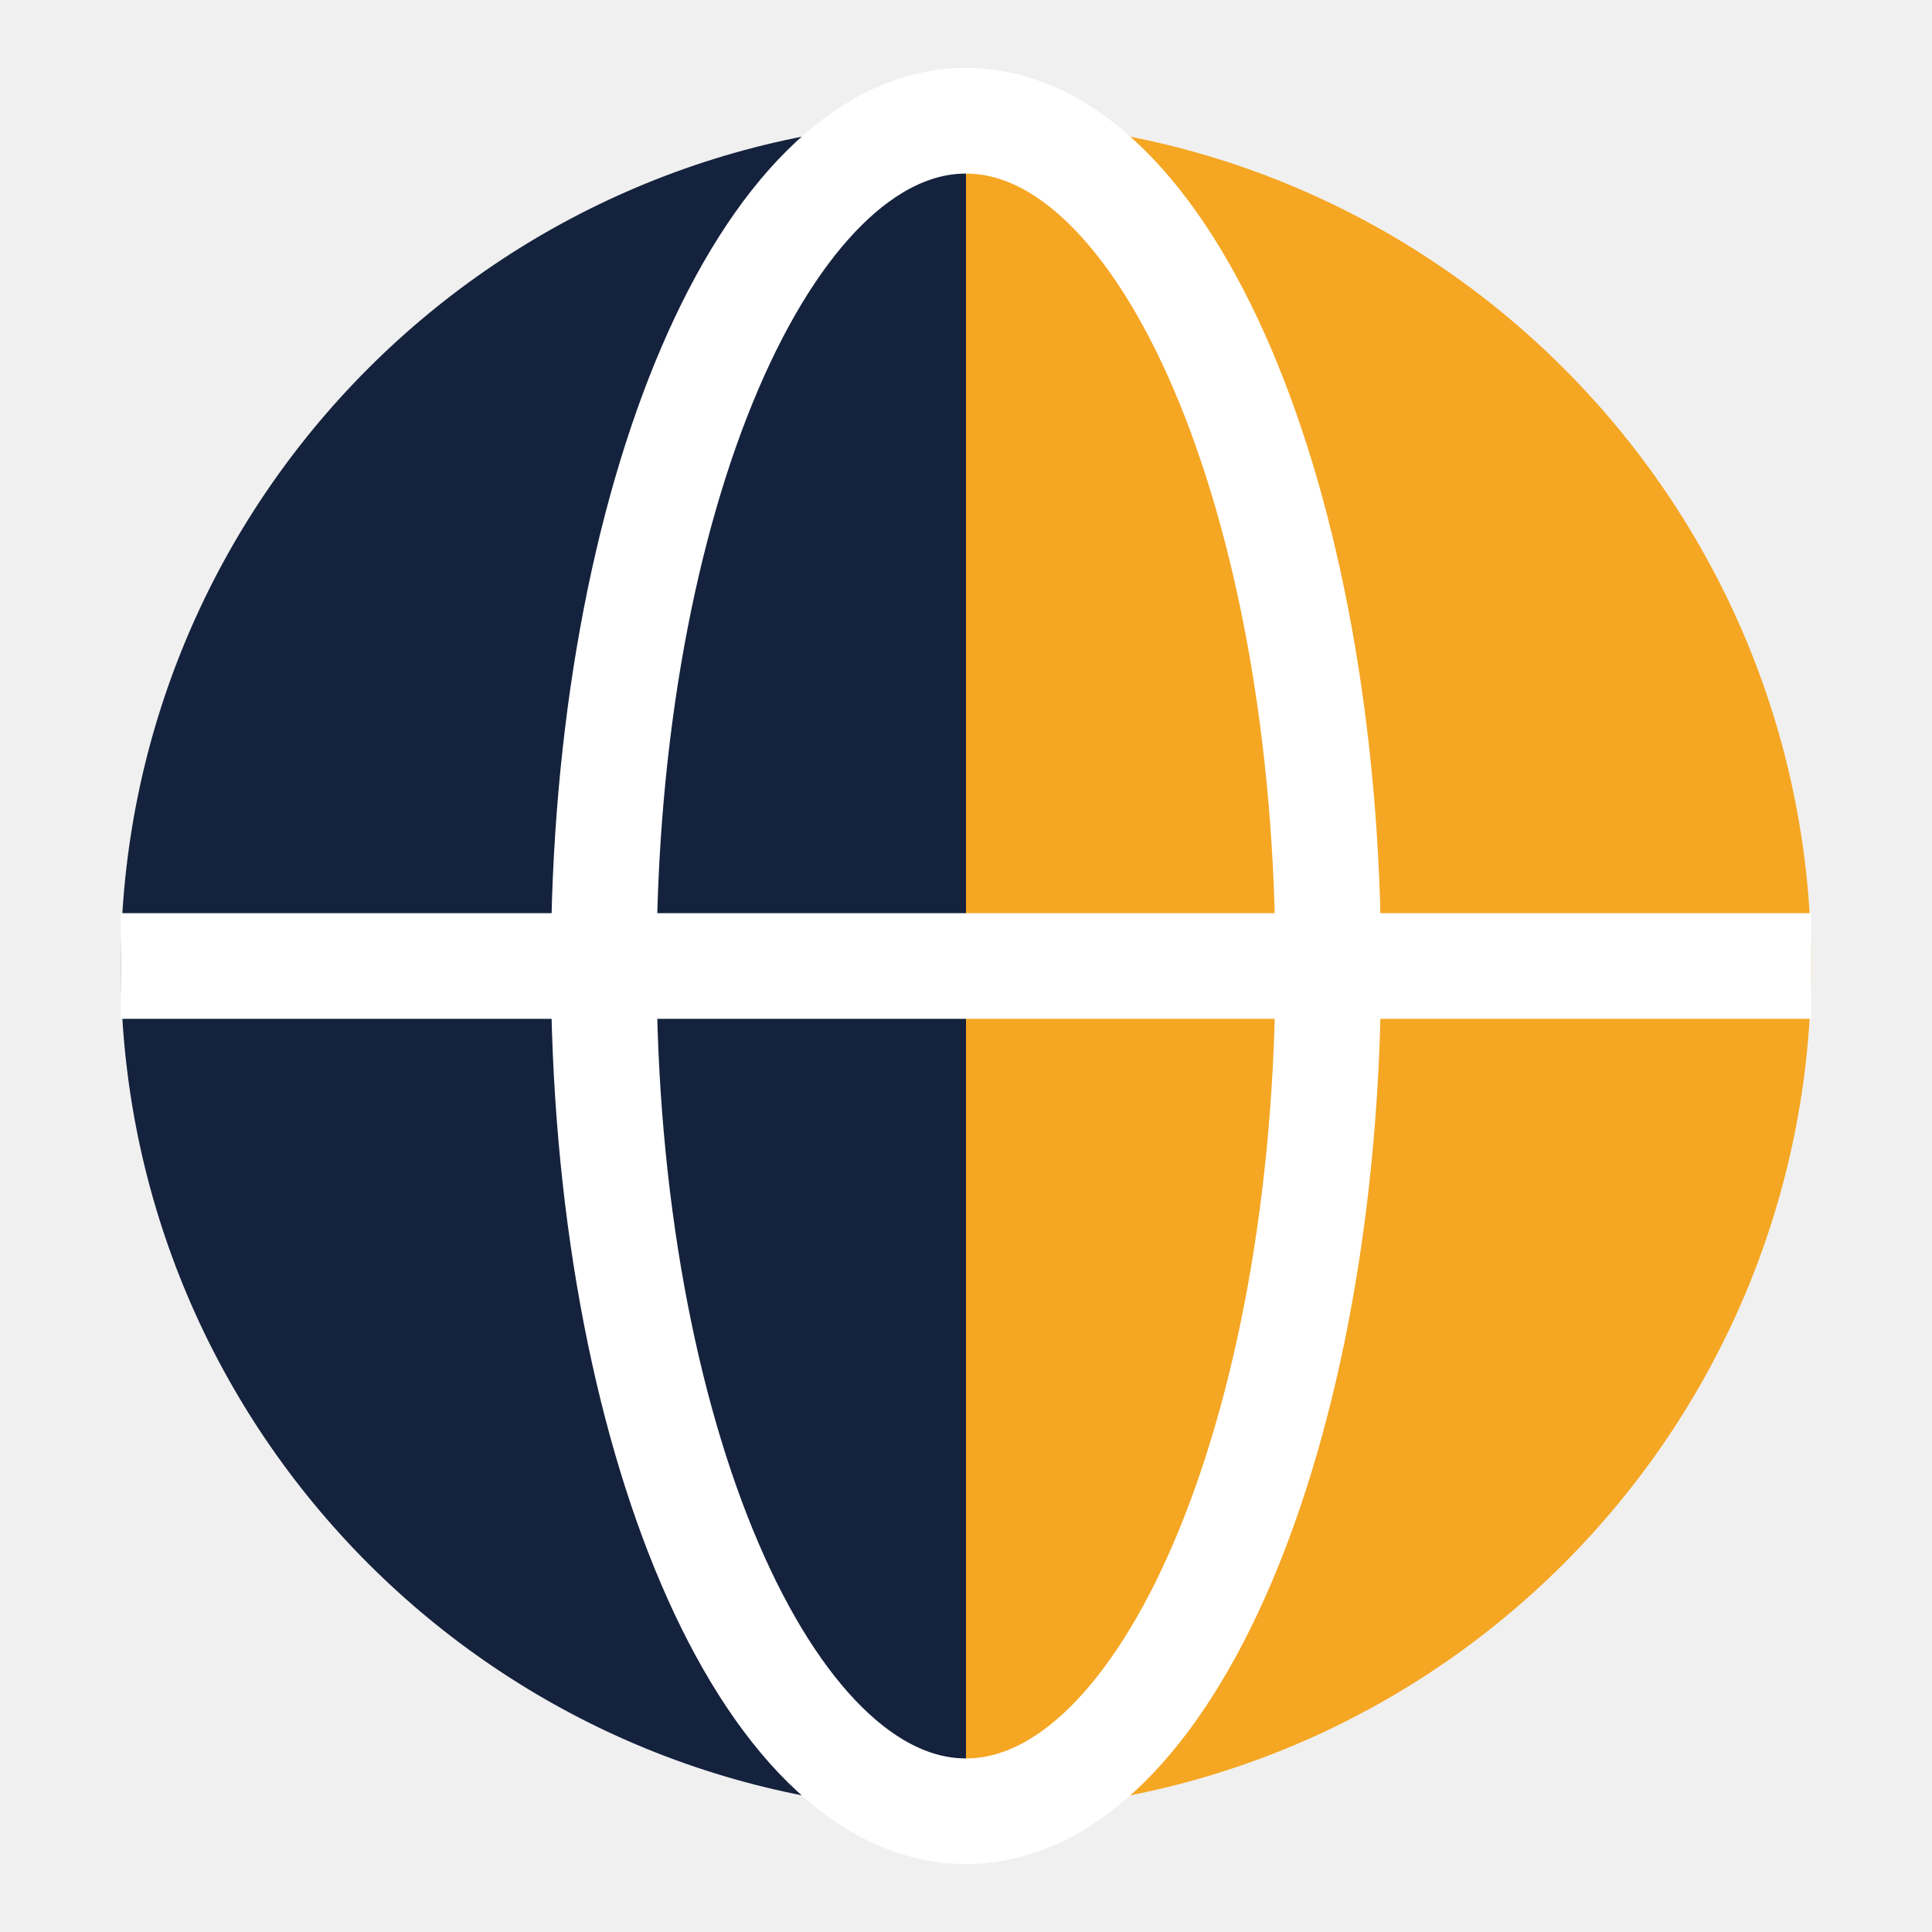
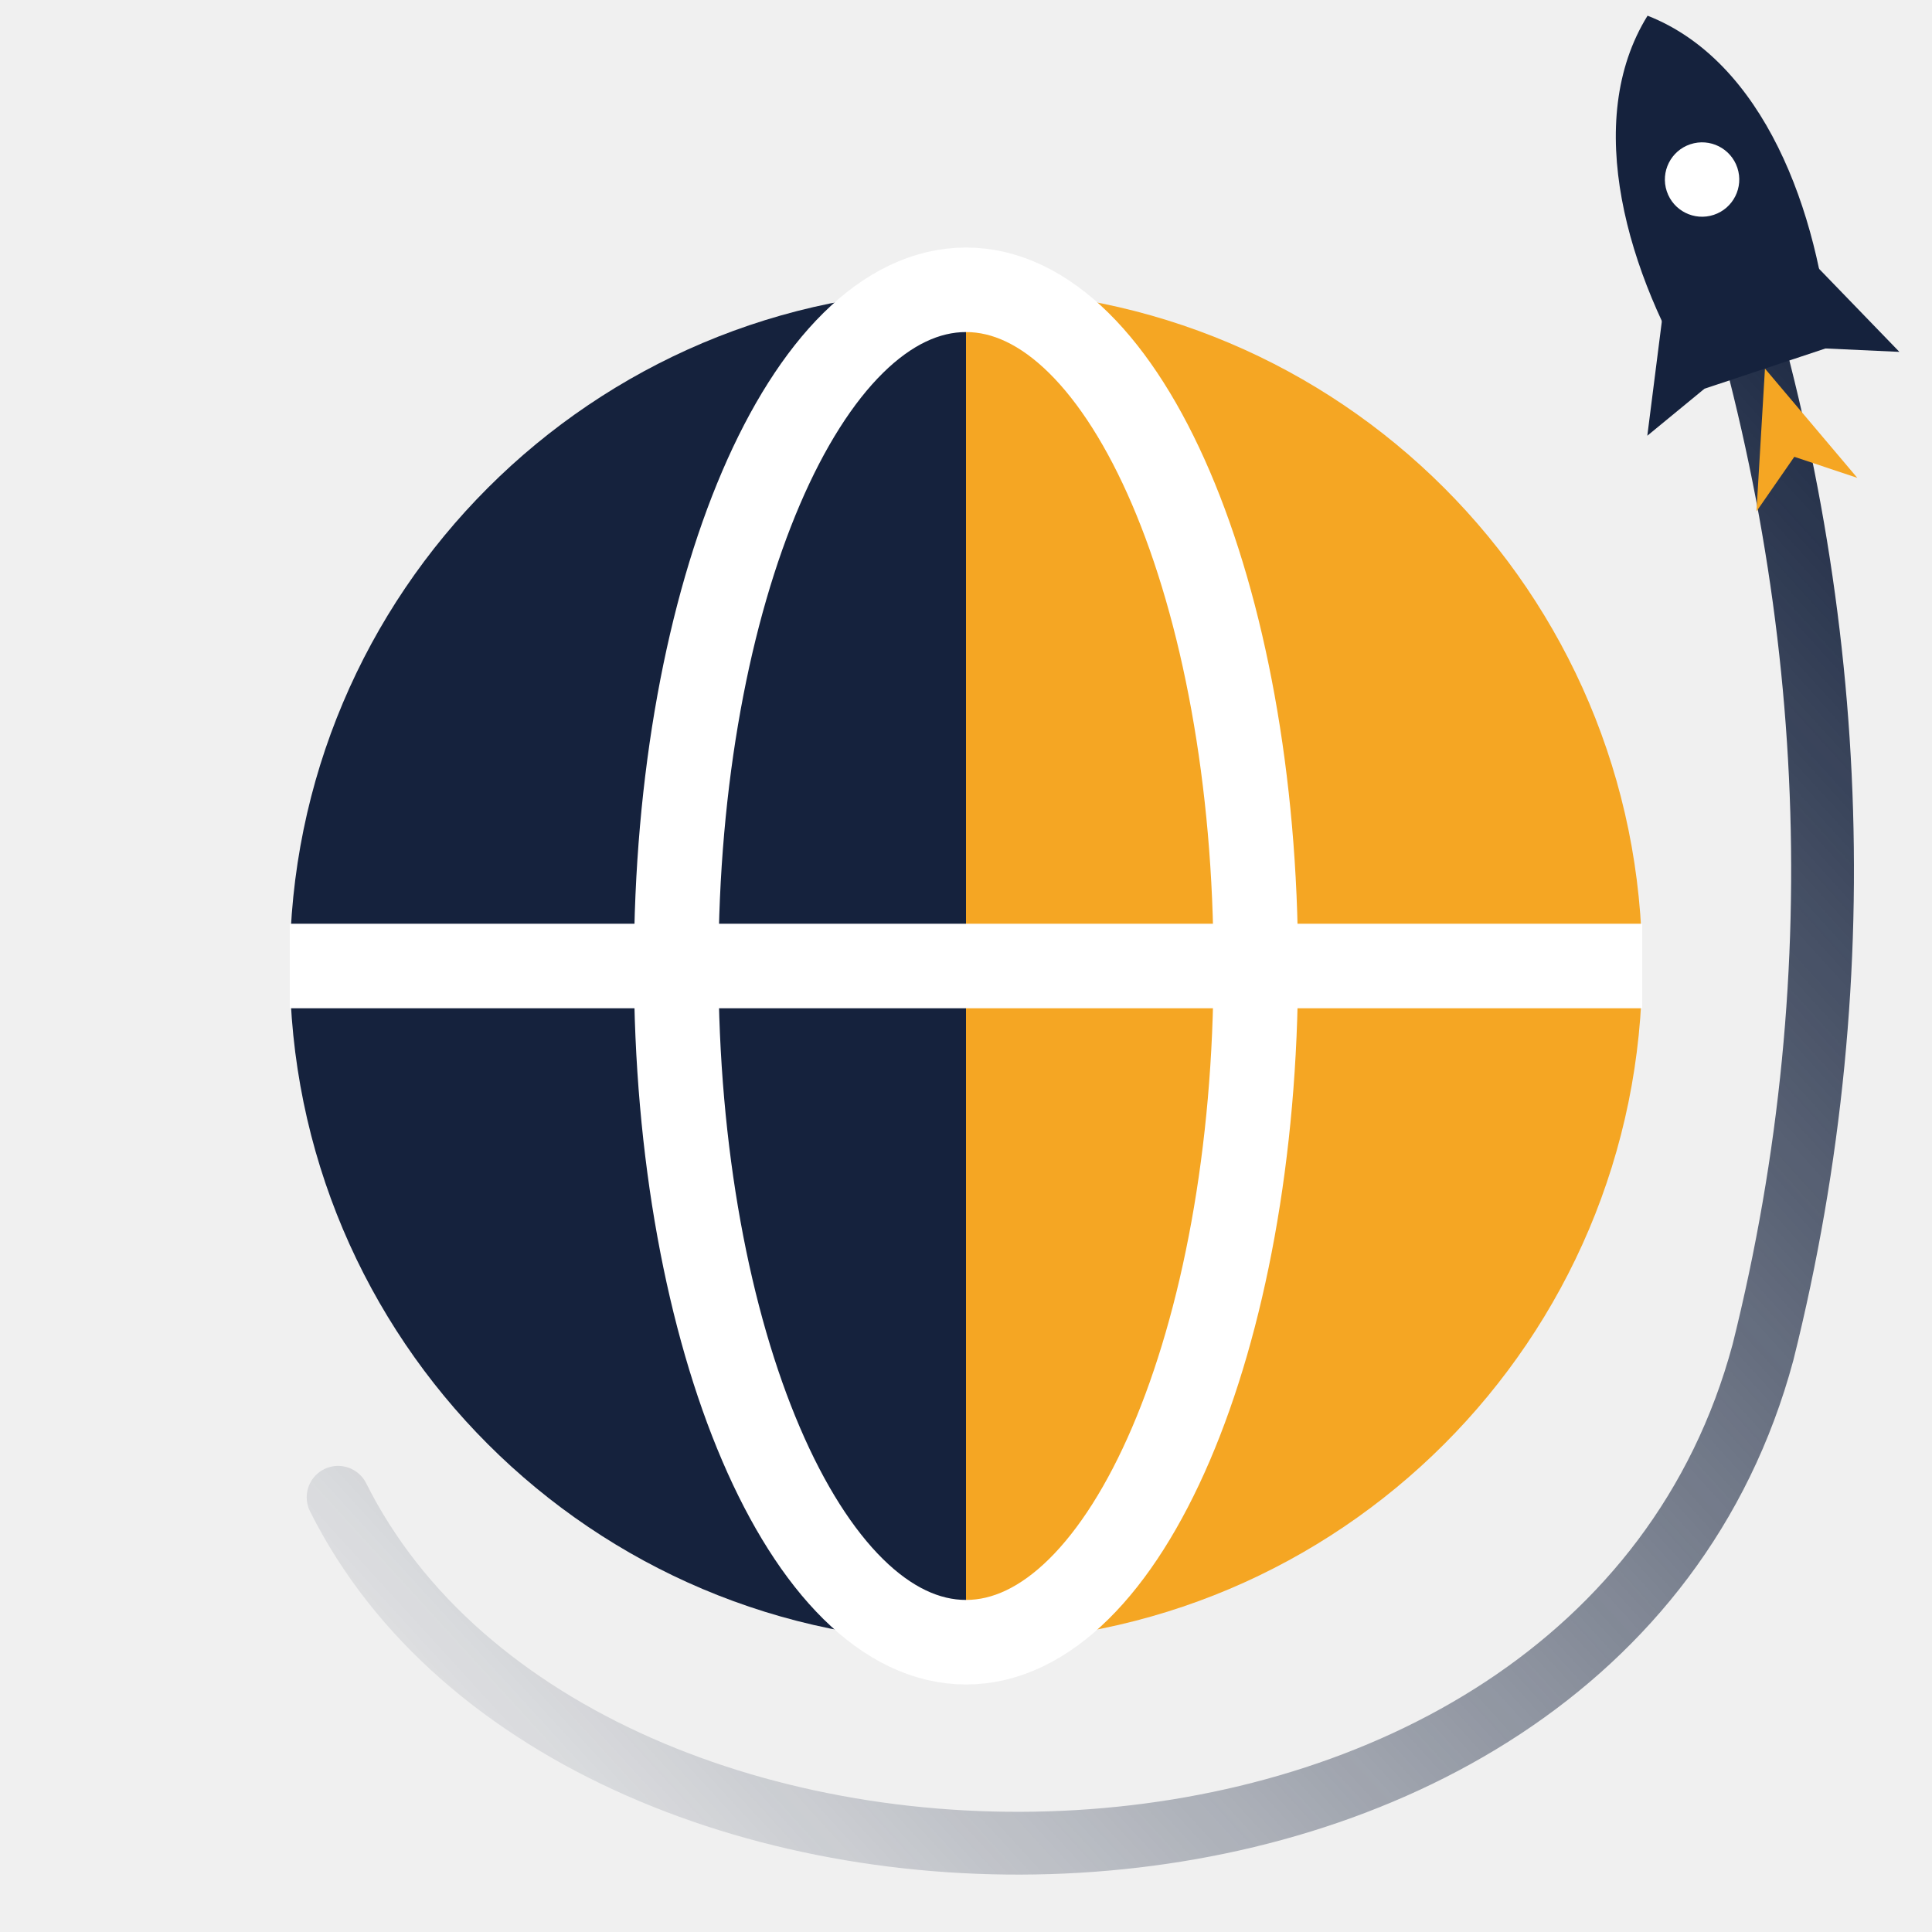
- <svg xmlns="http://www.w3.org/2000/svg" width="64" height="64" viewBox="0 0 64 64">
-   <path d="M32 4 A28 28 0 0 0 32 60 Z" fill="#15223d" />
-   <path d="M32 4 A28 28 0 0 1 32 60 Z" fill="#f5a623" />
-   <ellipse cx="32" cy="32" rx="12" ry="28" fill="none" stroke="#fff" stroke-width="3.5" />
-   <path d="M4 32 H60" stroke="#fff" stroke-width="3.5" />
+ <svg xmlns="http://www.w3.org/2000/svg" width="80" height="80" viewBox="0 0 80 80">
+   <defs>
+     <linearGradient id="trail" x1="0" y1="1" x2="1" y2="0">
+       <stop offset="0" stop-color="#15223d" stop-opacity="0" />
+       <stop offset="1" stop-color="#15223d" />
+     </linearGradient>
+   </defs>
+   <path d="M40 12 A28 28 0 0 0 40 68 Z" fill="#15223d" />
+   <path d="M40 12 A28 28 0 0 1 40 68 Z" fill="#f5a623" />
+   <ellipse cx="40" cy="40" rx="12" ry="28" fill="none" stroke="#fff" stroke-width="3.5" />
+   <path d="M12 40 H68" stroke="#fff" stroke-width="3.5" />
+   <path d="M14 62 C24 82 66 82 73 56 C77 40 76 24 71 9" fill="none" stroke="url(#trail)" stroke-width="2.6" stroke-linecap="round" />
+   <g transform="translate(71 9) rotate(-18.4) scale(1.1)">
+     <path d="M0 6 L-2 11 L0 9.5 L2 11 Z" fill="#f5a623" />
+     <path d="M0 -8 C3.6 -5 3.8 1 2.6 6 H-2.6 C-3.8 1 -3.6 -5 0 -8 Z" fill="#15223d" />
+     <path d="M-2.6 2 L-5 7 L-2.4 6 Z M2.6 2 L5 7 L2.4 6 Z" fill="#15223d" />
+     <circle cx="0" cy="-1.5" r="1.4" fill="#fff" />
+   </g>
</svg>
